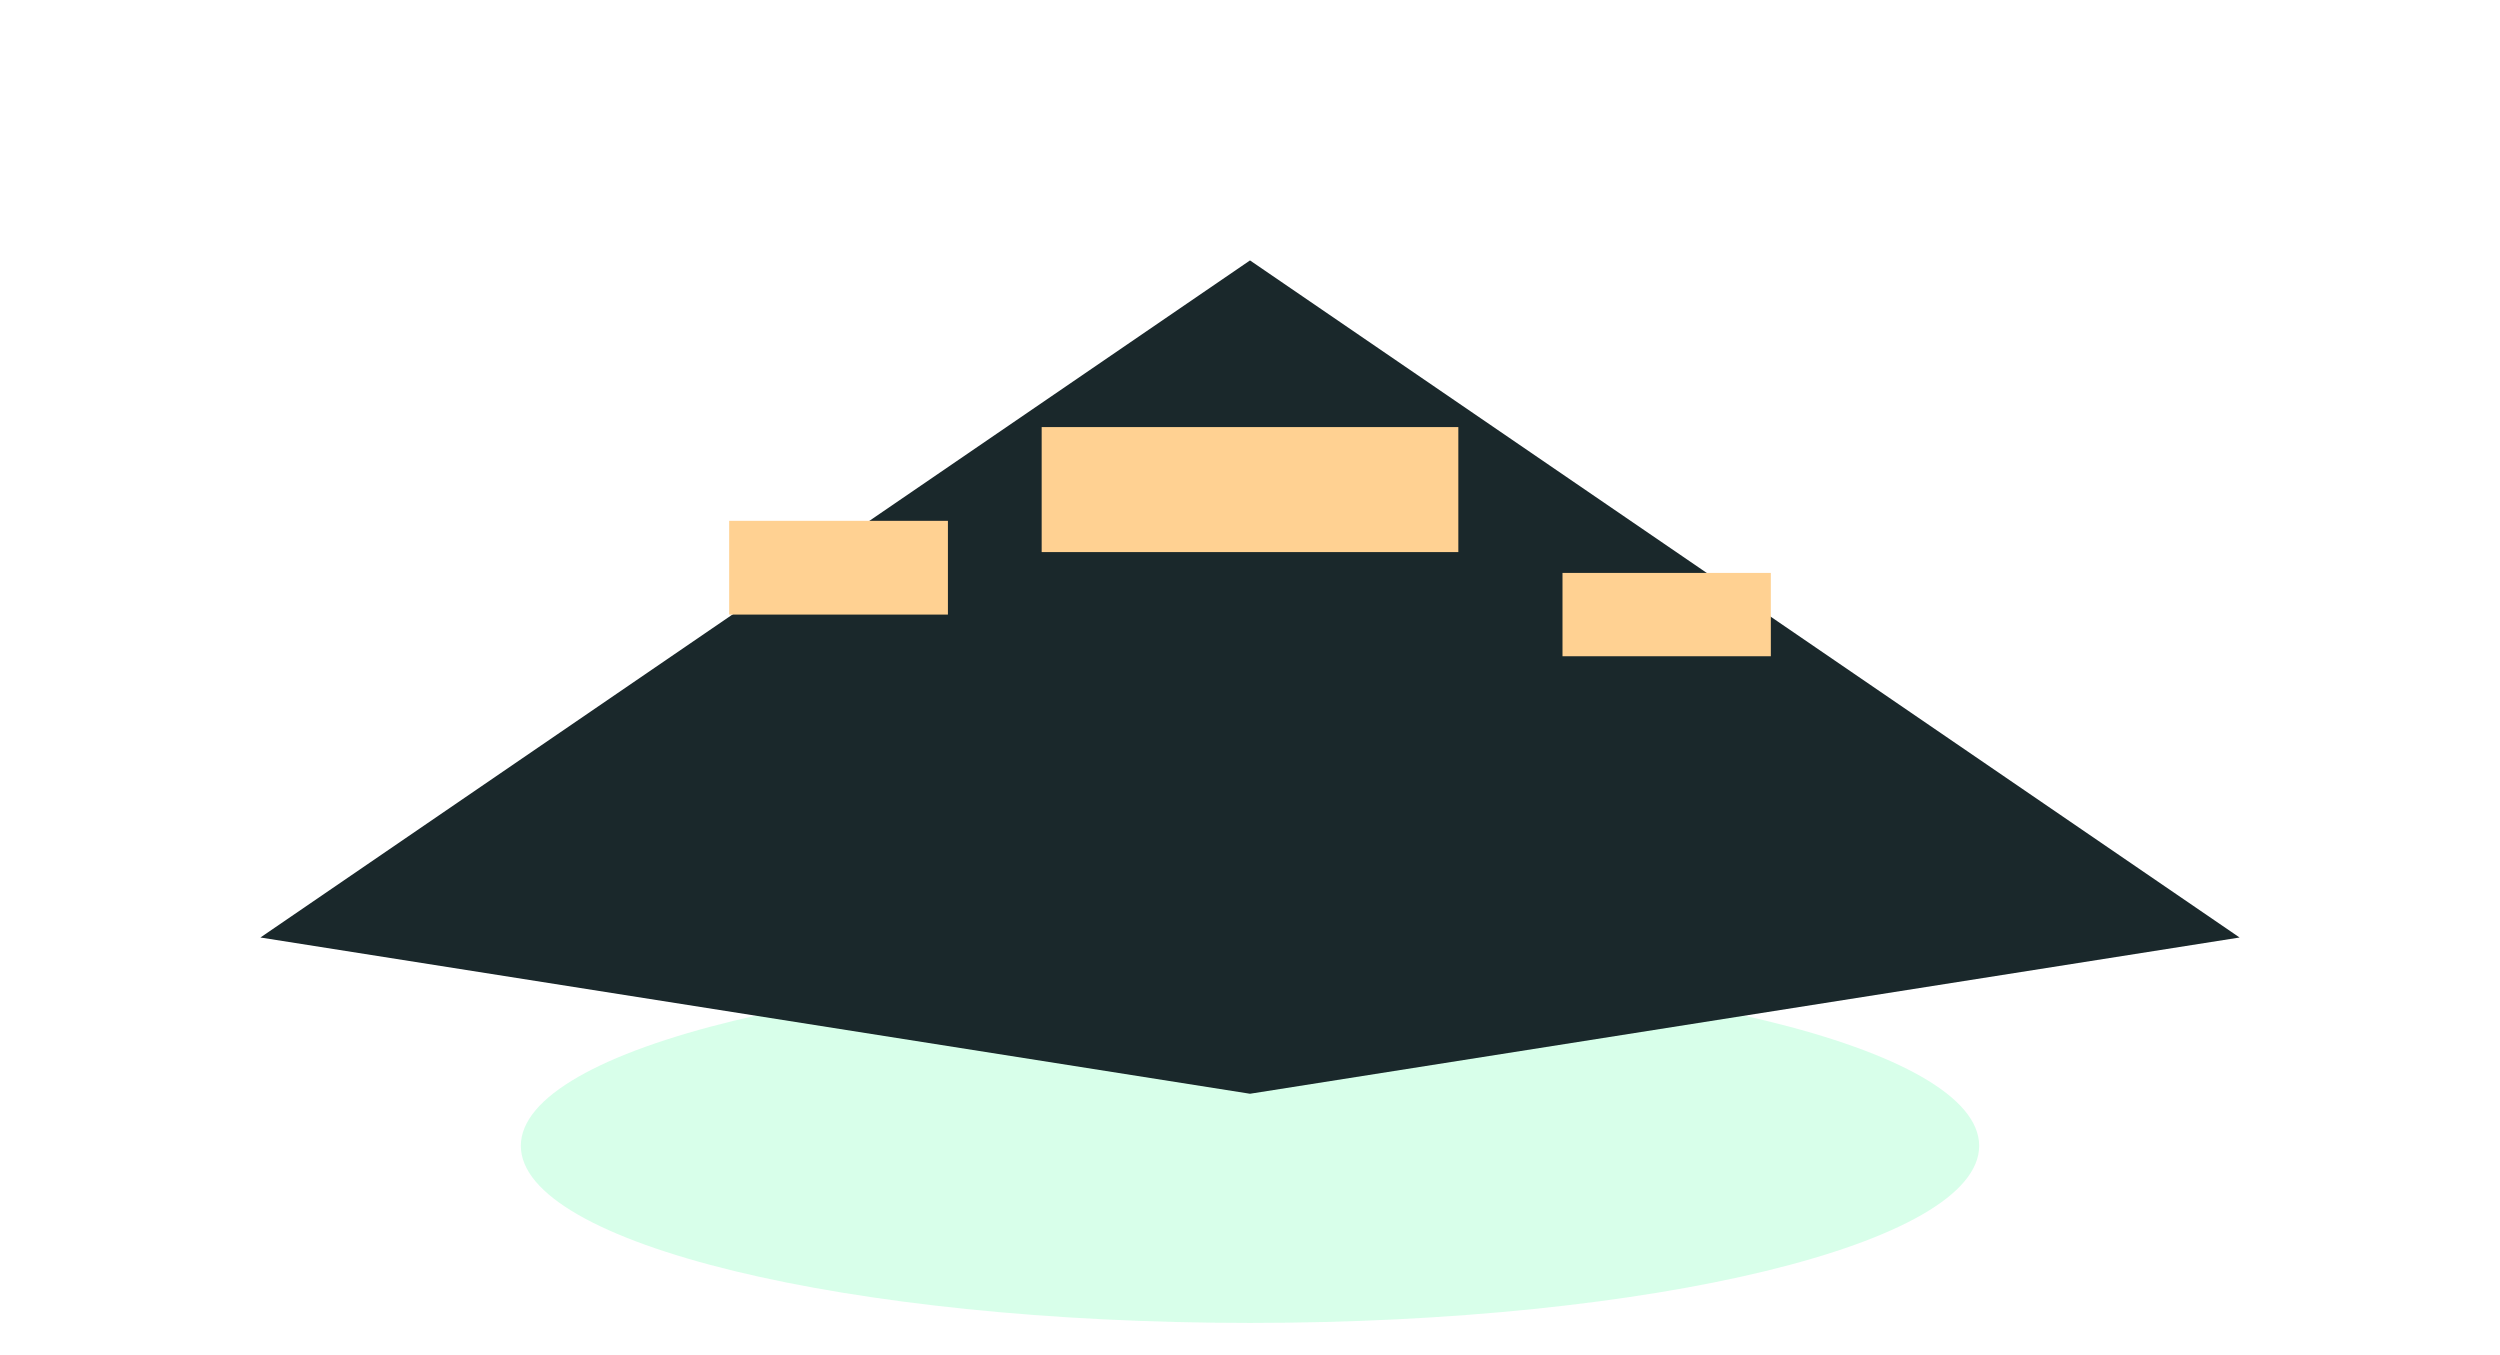
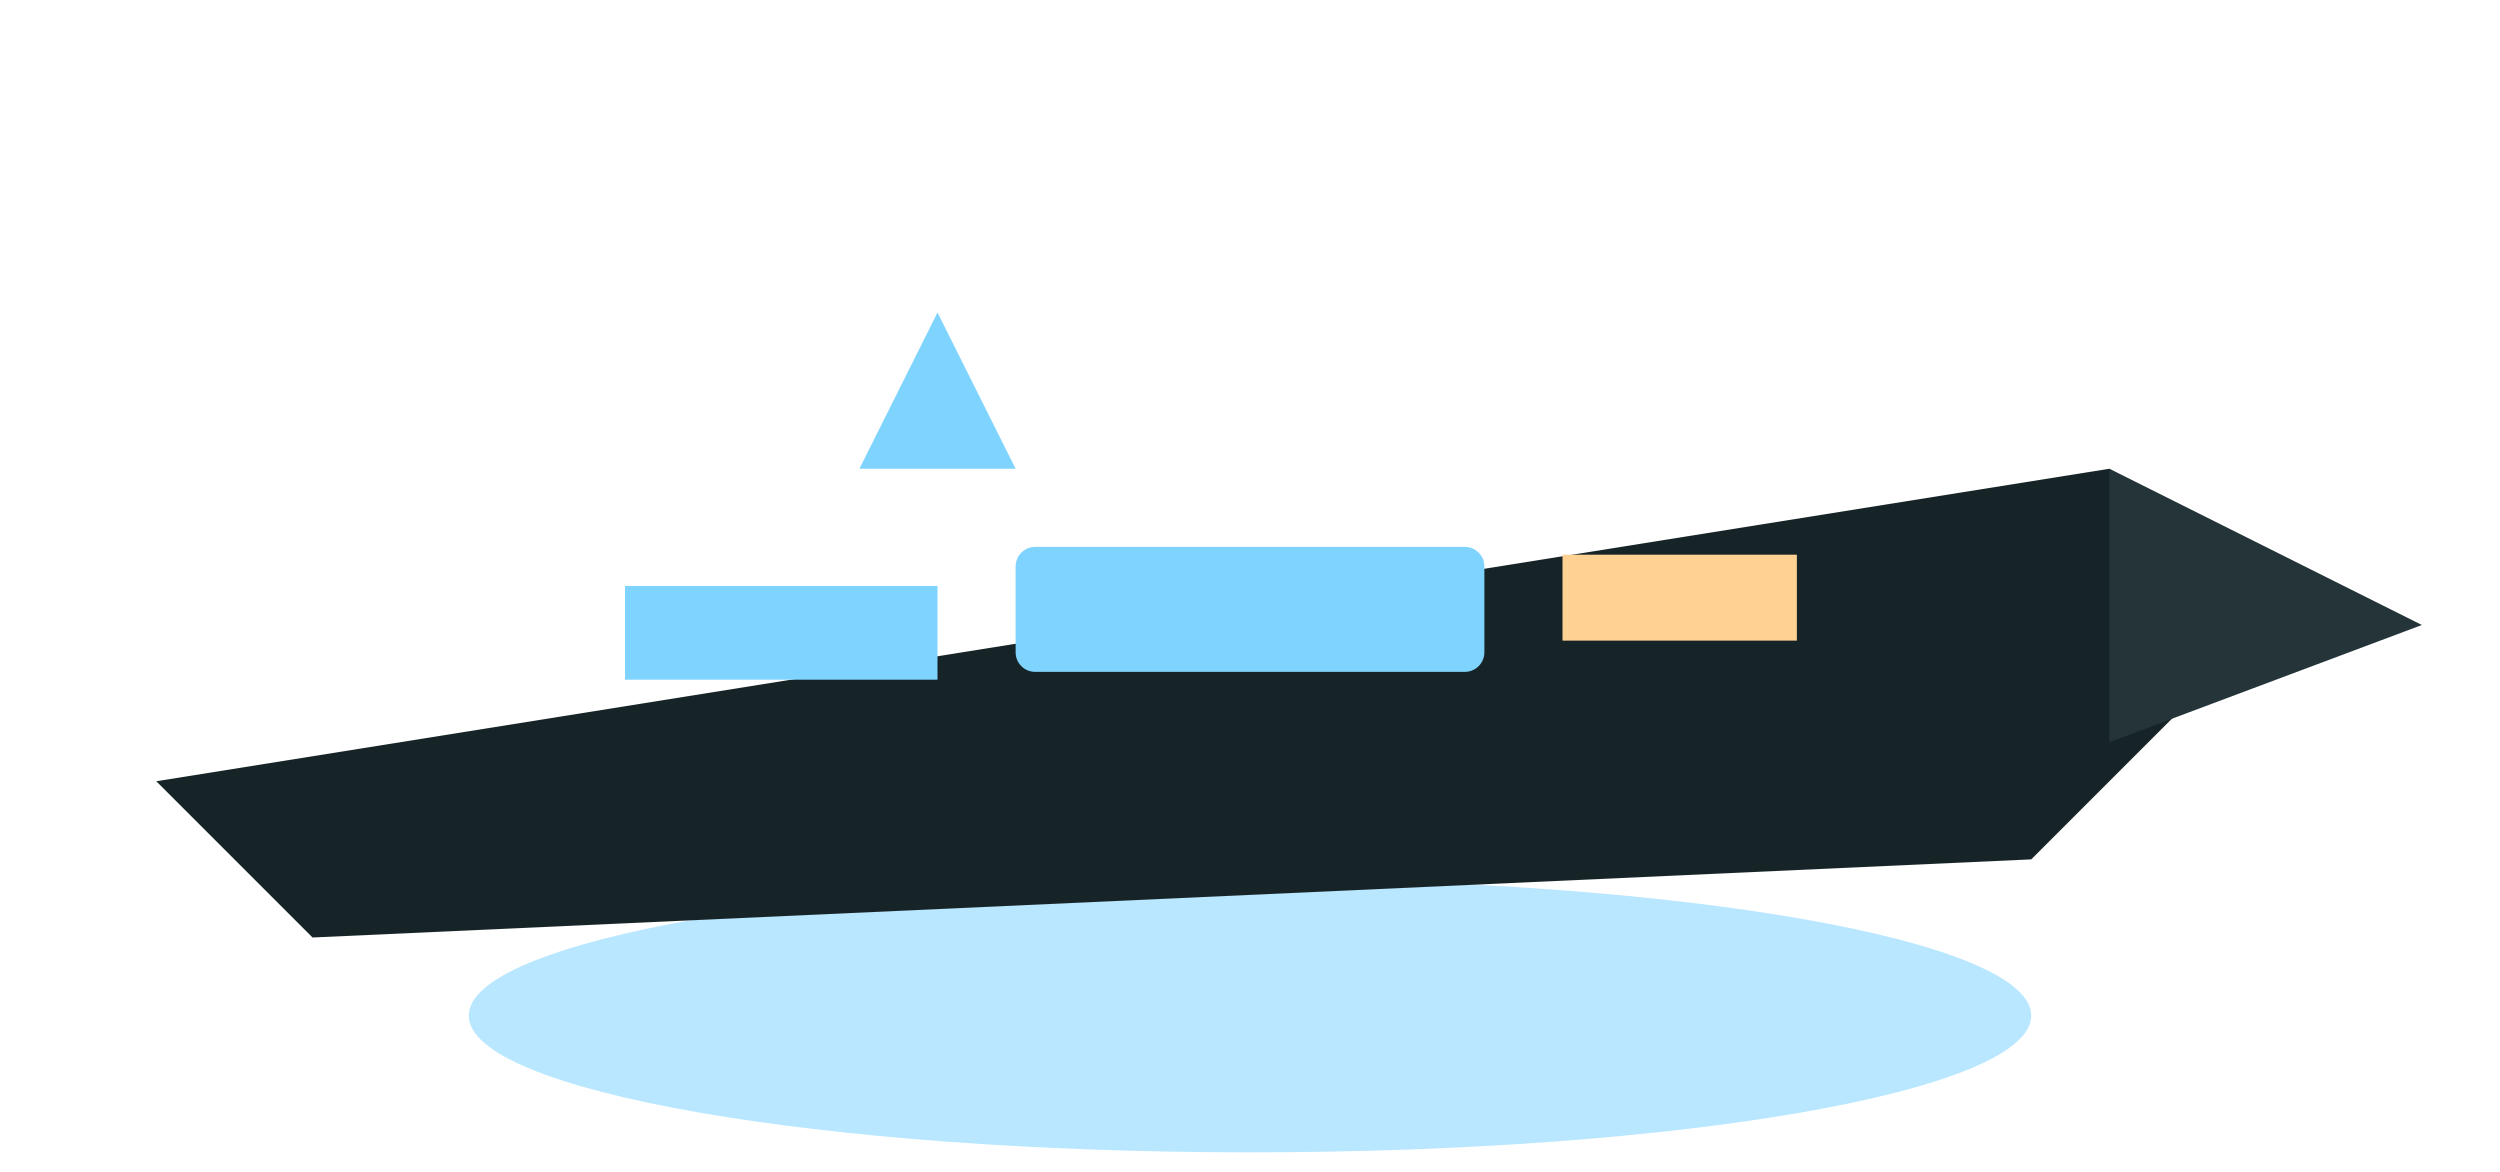
- <svg xmlns="http://www.w3.org/2000/svg" viewBox="0 0 48 26" fill="none">
-   <ellipse cx="24" cy="22" rx="14" ry="3.4" fill="#b8ffd9" opacity=".55" />
-   <path d="M5 18 L24 5 L43 18 L24 21 Z" fill="#1a282b" />
-   <rect x="14" y="10" width="4.2" height="1.8" fill="#ffd192" />
-   <rect x="20" y="8.2" width="8" height="2.4" fill="#ffd192" />
-   <rect x="30" y="11" width="4" height="1.6" fill="#ffd192" />
+ <svg xmlns="http://www.w3.org/2000/svg" width="64" height="30" viewBox="0 0 64 30" fill="none">
+   <ellipse cx="32" cy="26" rx="20" ry="3.5" fill="#7fd4ff" opacity=".55" />
+   <path d="M4 20 L54 12 L58 16 L52 22 L8 24 Z" fill="#172427" />
+   <path d="M54 12 L62 16 L54 19 Z" fill="#243438" />
+   <rect x="16" y="15" width="8" height="2.4" fill="#7fd4ff" />
+   <rect x="26" y="14" width="12" height="3.2" rx=".5" fill="#7fd4ff" />
+   <rect x="40" y="14.2" width="6" height="2.2" fill="#ffd192" />
+   <path d="M22 12 L24 8 L26 12" fill="#7fd4ff" />
</svg>
